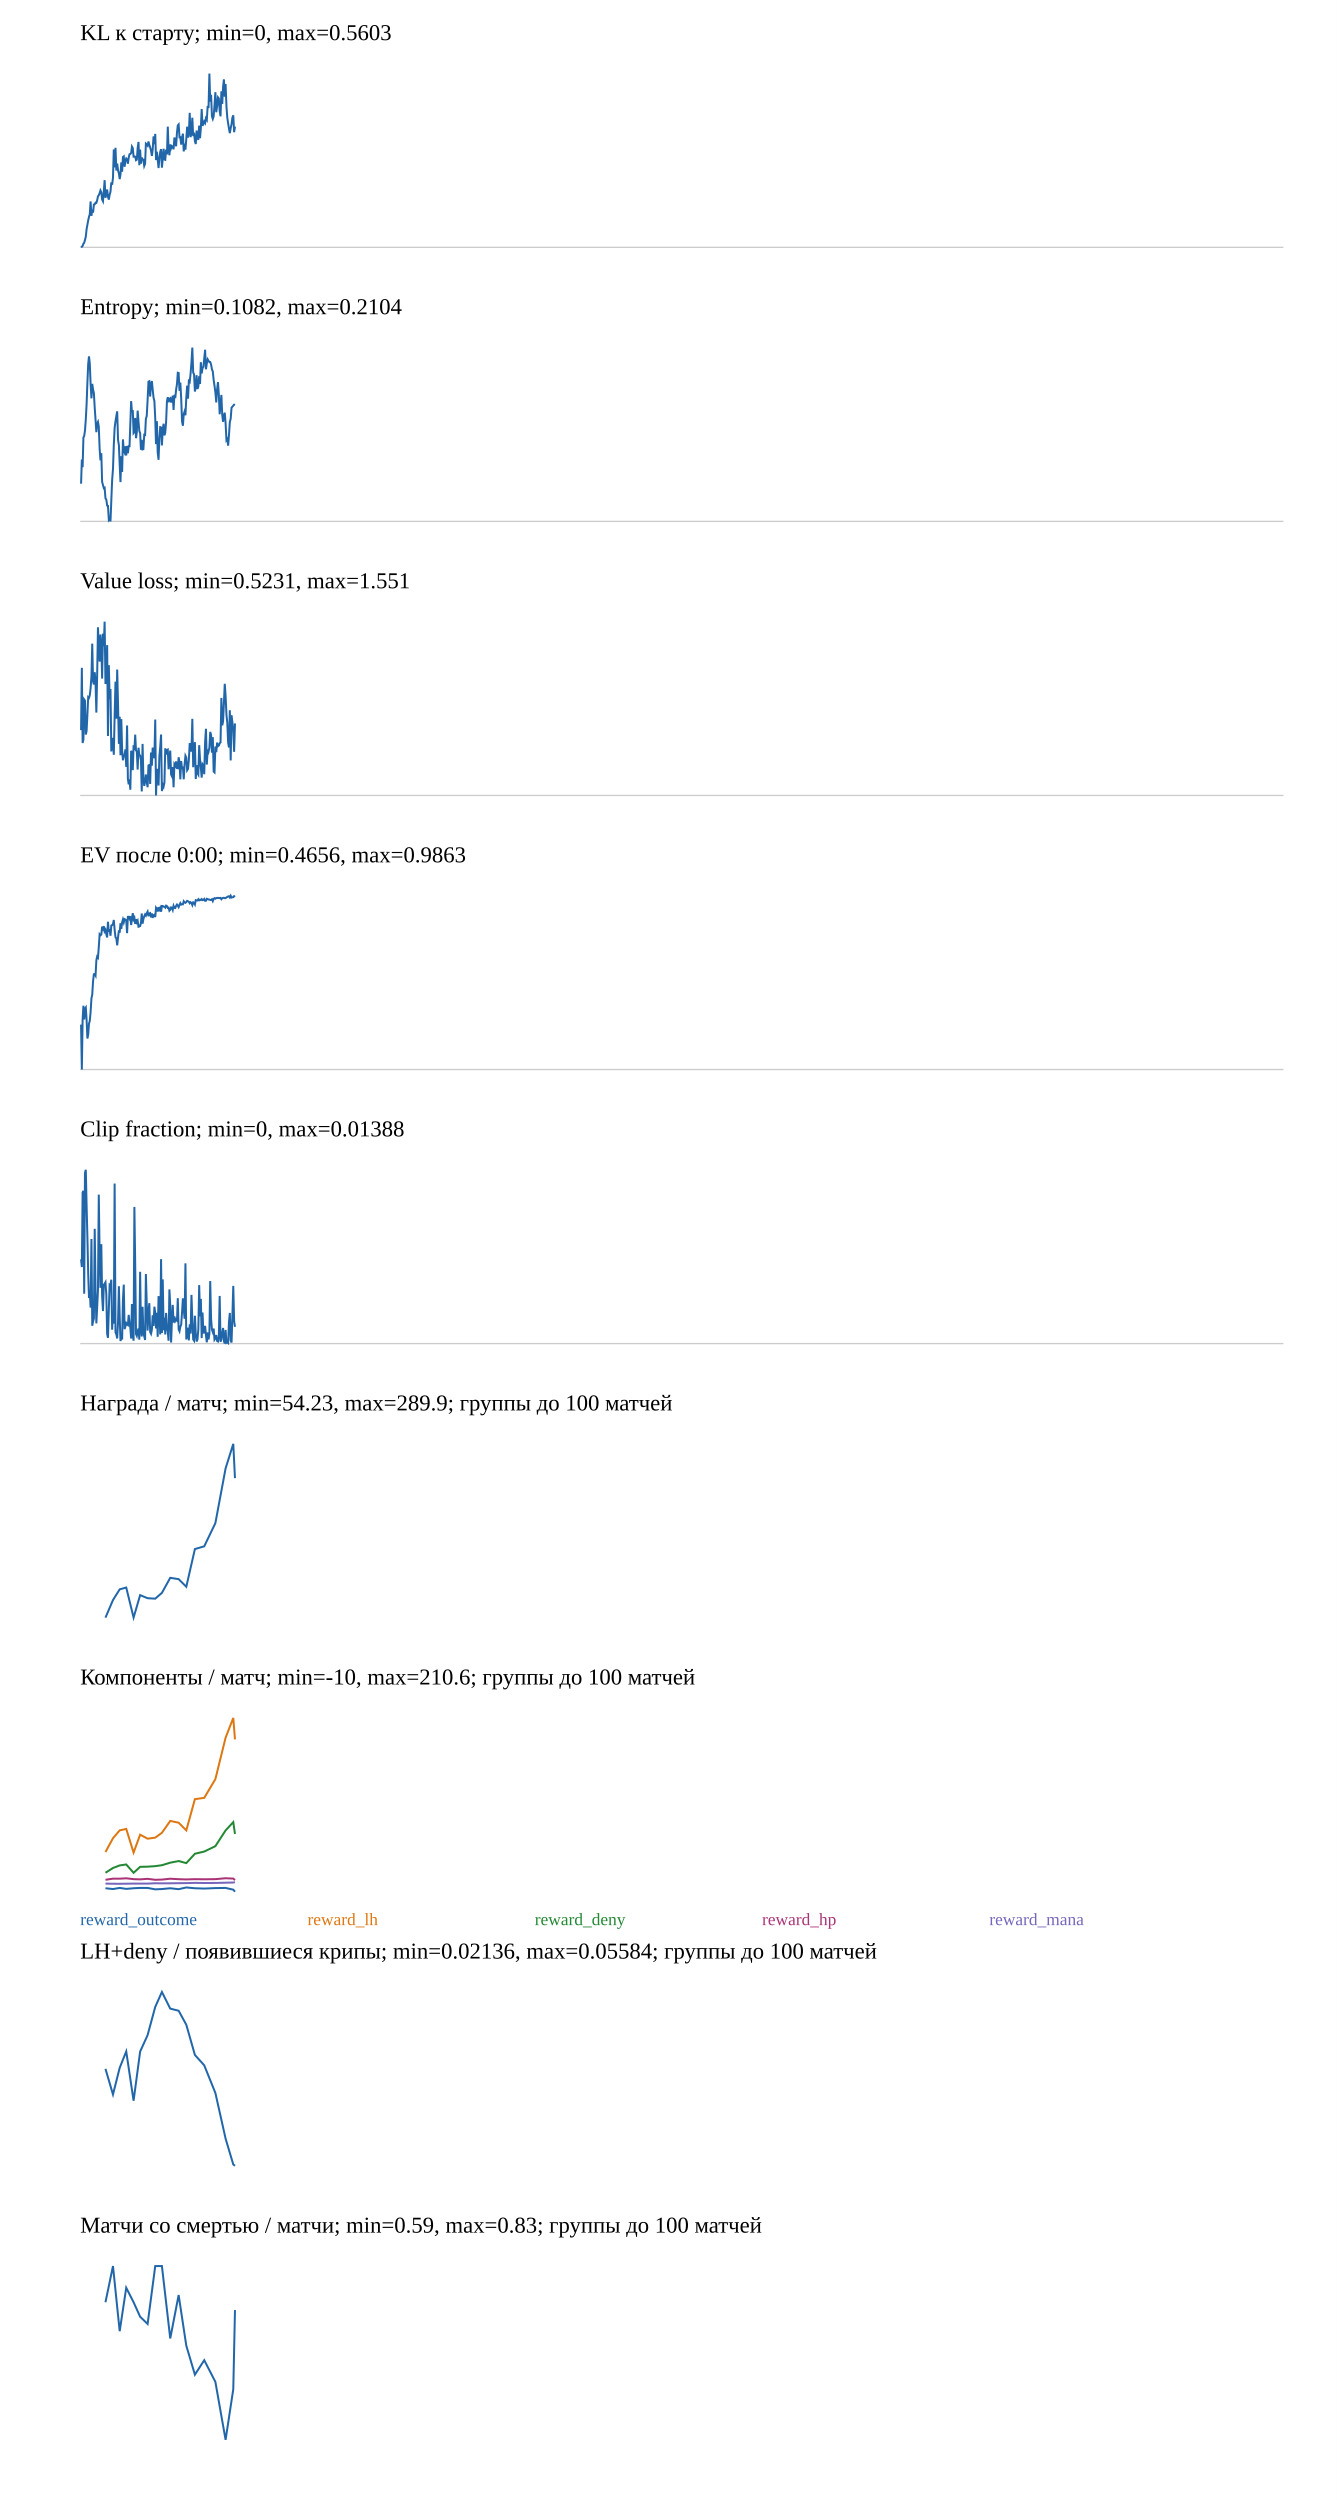
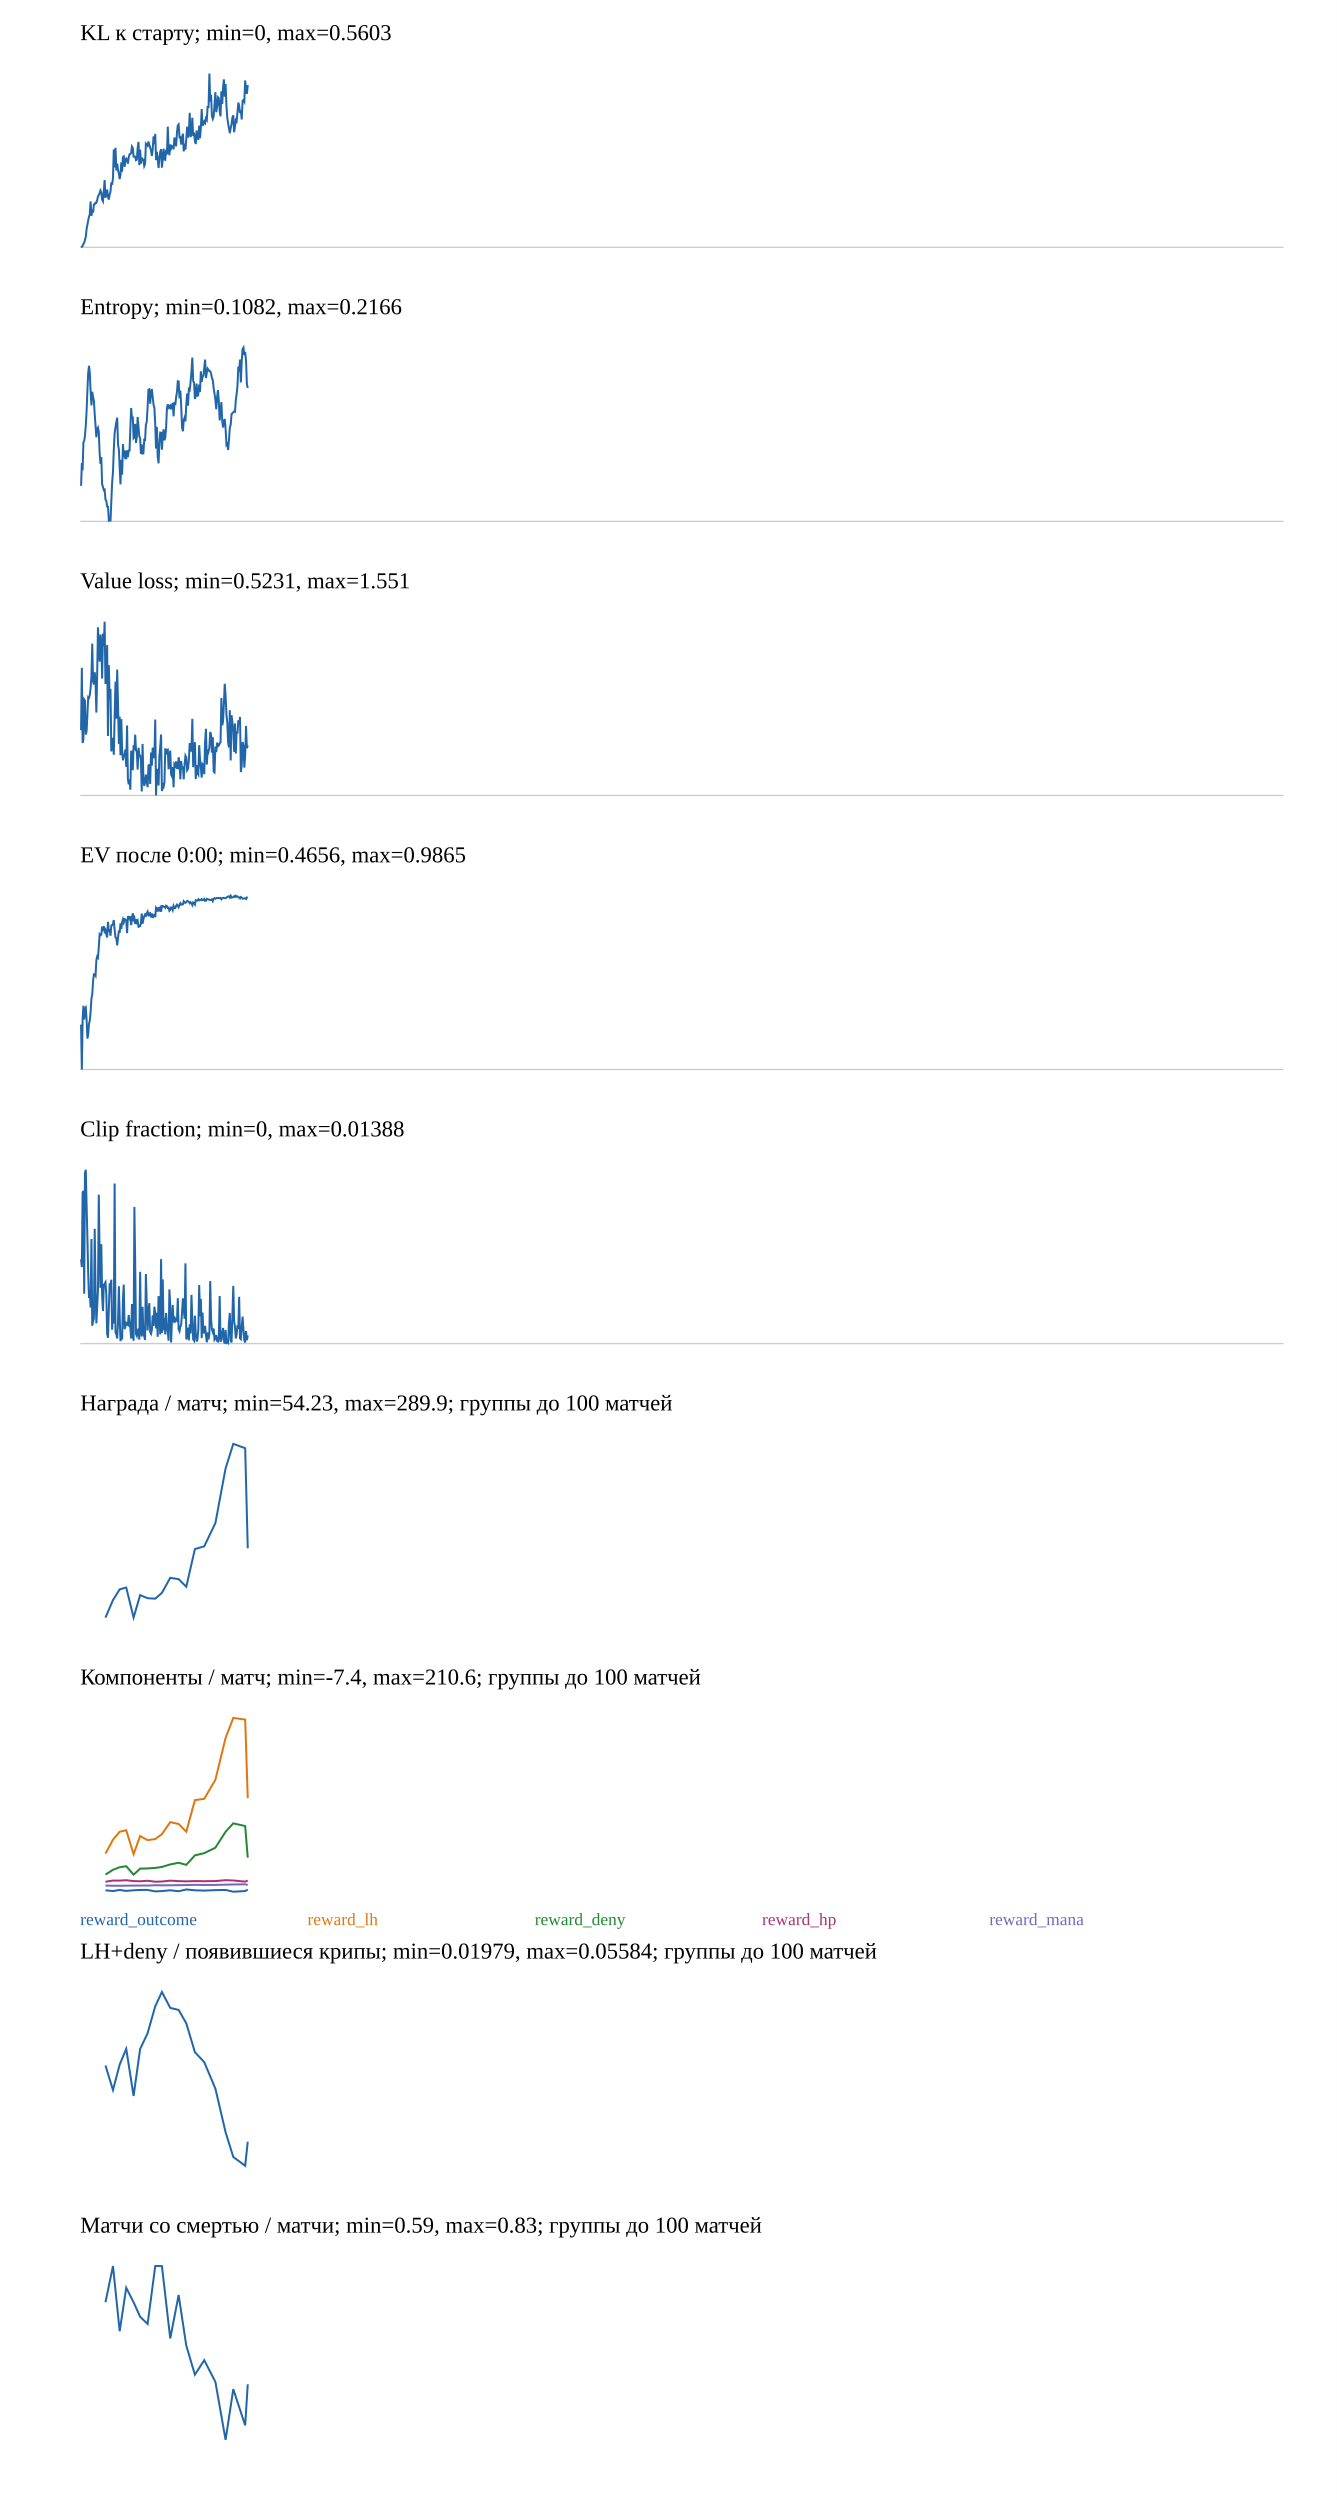
<svg xmlns="http://www.w3.org/2000/svg" width="1000" height="1870">
  <rect width="100%" height="100%" fill="white" />
  <text x="60" y="30" font-size="17">KL к старту; min=0, max=0.5603</text>
  <path d="M60 185 H960" stroke="#ccc" />
-   <polyline points="60.64,185.00 61.22,184.59 61.80,183.92 62.39,182.32 62.97,181.60 63.56,179.54 64.18,176.99 64.78,171.36 65.38,168.11 65.97,164.89 66.57,162.12 67.16,160.30 67.76,150.71 68.40,161.47 69.00,156.76 69.61,159.04 70.22,153.00 70.85,152.83 71.47,151.62 72.07,151.75 72.68,149.76 73.28,146.87 73.89,146.05 74.52,144.51 75.14,142.46 75.78,143.83 76.38,149.22 77.02,150.54 77.66,142.94 78.26,134.75 78.89,147.95 79.53,145.16 80.14,141.75 80.76,147.14 81.40,149.31 82.02,145.66 82.64,143.49 83.26,136.51 83.88,138.19 84.51,132.96 85.12,111.78 85.74,125.21 86.39,110.54 87.04,127.59 87.66,122.35 88.30,127.41 88.93,129.72 89.52,133.97 90.12,130.62 90.73,121.49 91.35,128.47 91.96,117.48 92.57,116.98 93.20,124.72 93.83,120.12 94.42,118.56 95.05,119.35 95.66,122.46 96.26,117.90 96.89,115.37 97.49,115.16 98.10,114.44 98.70,109.66 99.32,110.78 99.92,117.15 100.52,117.00 101.13,117.19 101.73,119.84 102.34,119.44 102.96,110.82 103.60,106.15 104.21,123.60 104.82,111.88 105.42,122.45 106.03,117.81 106.64,119.47 107.26,119.43 107.89,124.16 108.52,122.58 109.12,107.44 109.76,108.06 110.41,108.94 111.05,105.84 111.69,108.34 112.32,110.29 112.97,112.69 113.60,116.64 114.20,111.85 114.85,102.01 115.49,107.83 116.12,100.15 116.71,119.73 117.34,113.47 117.96,119.03 118.60,125.69 119.20,118.74 119.84,113.67 120.48,111.57 121.11,125.40 121.73,118.77 122.38,111.26 123.00,119.31 123.61,119.56 124.24,111.96 124.88,115.51 125.50,94.70 126.10,111.95 126.71,116.13 127.34,108.02 127.98,110.92 128.61,109.33 129.21,109.86 129.82,111.66 130.46,102.85 131.10,106.46 131.73,109.41 132.38,98.99 132.99,93.84 133.62,93.08 134.26,102.68 134.89,102.61 135.53,108.19 136.17,103.22 136.81,99.96 137.43,113.27 138.08,107.47 138.71,111.95 139.35,103.85 139.99,94.75 140.63,102.93 141.26,99.46 141.91,84.42 142.57,102.57 143.21,99.50 143.86,88.06 144.50,101.74 145.15,99.24 145.79,105.53 146.42,107.74 147.06,97.64 147.70,102.91 148.35,104.60 148.99,93.94 149.62,103.38 150.23,95.84 150.86,81.58 151.50,94.16 152.14,92.63 152.77,90.86 153.42,92.01 154.06,88.48 154.70,89.61 155.34,79.28 155.98,80.79 156.62,55.00 157.24,76.11 157.89,70.90 158.52,86.94 159.17,88.96 159.82,87.01 160.45,78.54 161.11,68.96 161.77,83.95 162.41,79.28 163.04,72.80 163.69,73.60 164.32,83.08 164.96,87.02 165.59,68.32 166.23,77.77 166.85,64.99 167.49,59.38 168.11,72.34 168.74,62.85 169.39,79.54 170.01,88.02 170.64,92.24 171.27,96.13 171.91,99.60 172.55,95.84 173.19,92.92 173.83,88.01 174.49,86.25 175.12,98.89 175.76,94.67" fill="none" stroke="#2266aa" stroke-width="1.5" />
-   <text x="60" y="235" font-size="17">Entropy; min=0.1082, max=0.2104</text>
+   <polyline points="60.64,185.00 61.22,184.59 61.80,183.92 62.39,182.32 62.97,181.60 63.56,179.54 64.18,176.99 64.78,171.36 65.38,168.11 65.97,164.89 66.57,162.12 67.16,160.30 67.76,150.71 68.40,161.47 69.00,156.76 69.61,159.04 70.22,153.00 70.85,152.83 71.47,151.62 72.07,151.75 72.68,149.76 73.28,146.87 73.89,146.05 74.52,144.51 75.14,142.46 75.78,143.83 76.38,149.22 77.02,150.54 77.66,142.94 78.26,134.75 78.89,147.95 79.53,145.16 80.14,141.75 80.76,147.14 81.40,149.31 82.02,145.66 82.64,143.49 83.26,136.51 83.88,138.19 84.51,132.96 85.12,111.78 85.74,125.21 86.39,110.54 87.04,127.59 87.66,122.35 88.30,127.41 88.93,129.72 89.52,133.97 90.12,130.62 90.73,121.49 91.35,128.47 91.96,117.48 92.57,116.98 93.20,124.72 93.83,120.12 94.42,118.56 95.05,119.35 95.66,122.46 96.26,117.90 96.89,115.37 97.49,115.16 98.10,114.44 98.70,109.66 99.32,110.78 99.92,117.15 100.52,117.00 101.13,117.19 101.73,119.84 102.34,119.44 102.96,110.82 103.60,106.15 104.21,123.60 104.82,111.88 105.42,122.45 106.03,117.81 106.64,119.47 107.26,119.43 107.89,124.16 108.52,122.58 109.12,107.44 109.76,108.06 110.41,108.94 111.05,105.84 111.69,108.34 112.32,110.29 112.97,112.69 113.60,116.64 114.20,111.85 114.85,102.01 115.49,107.83 116.12,100.15 116.71,119.73 117.34,113.47 117.96,119.03 118.60,125.69 119.20,118.74 119.84,113.67 120.48,111.57 121.11,125.40 121.73,118.77 122.38,111.26 123.00,119.31 123.61,119.56 124.24,111.96 124.88,115.51 125.50,94.70 126.10,111.95 126.71,116.13 127.34,108.02 127.98,110.92 128.61,109.33 129.21,109.86 129.82,111.66 130.46,102.85 131.10,106.46 131.73,109.41 132.38,98.99 132.99,93.84 133.62,93.08 134.26,102.68 134.89,102.61 135.53,108.19 136.17,103.22 136.81,99.96 137.43,113.27 138.08,107.47 138.71,111.95 139.35,103.85 139.99,94.75 140.63,102.93 141.26,99.46 141.91,84.42 142.57,102.57 143.21,99.50 143.86,88.06 144.50,101.74 145.15,99.24 145.79,105.53 146.42,107.74 147.06,97.64 147.70,102.91 148.35,104.60 148.99,93.94 149.62,103.38 150.23,95.84 150.86,81.58 151.50,94.16 152.14,92.63 152.77,90.86 153.42,92.01 154.06,88.48 154.70,89.61 155.34,79.28 155.98,80.79 156.62,55.00 157.24,76.11 157.89,70.90 158.52,86.94 159.17,88.96 159.82,87.01 160.45,78.54 161.11,68.96 161.77,83.95 162.41,79.28 163.04,72.80 163.69,73.60 164.32,83.08 164.96,87.02 165.59,68.32 166.23,77.77 166.85,64.99 167.49,59.38 168.11,72.34 168.74,62.85 169.39,79.54 170.01,88.02 170.64,92.24 171.27,96.13 171.91,99.60 172.55,95.84 173.19,92.92 173.83,88.01 174.49,86.25 175.12,98.89 175.76,94.67 176.38,89.84 177.00,90.72 177.62,84.28 178.26,76.74 178.88,79.08 179.53,84.40 180.16,82.60 180.80,89.38 181.45,75.42 182.11,74.76 182.75,76.03 183.39,60.17 184.03,67.38 184.67,70.18 185.32,63.61" fill="none" stroke="#2266aa" stroke-width="1.5" />
+   <text x="60" y="235" font-size="17">Entropy; min=0.1082, max=0.2166</text>
  <path d="M60 390 H960" stroke="#ccc" />
-   <polyline points="60.64,361.79 61.22,343.77 61.80,349.47 62.39,327.24 62.97,326.14 63.56,322.10 64.18,313.69 64.78,302.17 65.38,286.09 65.97,272.17 66.57,266.55 67.16,271.90 67.76,286.84 68.40,297.94 69.00,287.13 69.61,291.36 70.22,294.11 70.85,305.07 71.47,314.11 72.07,323.28 72.68,316.83 73.28,315.56 73.89,319.15 74.52,335.70 75.14,344.31 75.78,338.99 76.38,360.43 77.02,362.78 77.66,365.18 78.26,364.82 78.89,372.73 79.53,373.72 80.14,378.17 80.76,378.37 81.40,388.84 82.02,387.99 82.64,390.00 83.26,374.37 83.88,359.05 84.51,350.89 85.12,332.94 85.74,320.12 86.39,315.15 87.04,311.10 87.66,307.67 88.30,329.07 88.93,332.97 89.52,347.37 90.12,360.62 90.73,341.23 91.35,353.02 91.96,328.67 92.57,337.03 93.20,338.54 93.83,333.80 94.42,340.65 95.05,333.58 95.66,338.99 96.26,333.76 96.89,333.75 97.49,316.69 98.10,300.03 98.70,308.33 99.32,306.84 99.92,323.86 100.52,323.02 101.13,312.64 101.73,327.76 102.34,323.31 102.96,307.14 103.60,315.35 104.21,322.43 104.82,324.00 105.42,336.47 106.03,328.98 106.64,336.17 107.26,335.95 107.89,325.20 108.52,325.39 109.12,313.26 109.76,311.16 110.41,299.19 111.05,285.49 111.69,285.18 112.32,296.62 112.97,287.41 113.60,285.02 114.20,291.19 114.85,297.44 115.49,300.10 116.12,313.07 116.71,332.18 117.34,315.05 117.96,338.54 118.60,343.92 119.20,327.94 119.84,319.50 120.48,319.72 121.11,333.16 121.73,321.24 122.38,316.95 123.00,325.68 123.61,323.58 124.24,315.64 124.88,300.18 125.50,297.07 126.10,300.91 126.71,298.36 127.34,297.88 127.98,301.04 128.61,298.84 129.21,295.99 129.82,306.62 130.46,295.30 131.10,297.76 131.73,291.48 132.38,287.28 132.99,278.83 133.62,278.98 134.26,292.34 134.89,286.16 135.53,298.03 136.17,315.35 136.81,318.46 137.43,309.81 138.08,307.72 138.71,310.64 139.35,297.39 139.99,288.50 140.63,298.19 141.26,285.03 141.91,285.70 142.57,279.25 143.21,271.11 143.86,260.00 144.50,278.70 145.15,279.95 145.79,292.87 146.42,289.87 147.06,280.67 147.70,290.98 148.35,289.03 148.99,281.41 149.62,287.21 150.23,270.91 150.86,279.34 151.50,275.37 152.14,274.35 152.77,268.28 153.42,261.61 154.06,276.23 154.70,271.79 155.34,268.77 155.98,269.86 156.62,270.79 157.24,270.82 157.89,272.62 158.52,276.25 159.17,277.84 159.82,284.27 160.45,288.52 161.11,293.53 161.77,301.02 162.41,291.14 163.04,285.82 163.69,295.05 164.32,309.86 164.96,302.57 165.59,295.42 166.23,310.41 166.85,315.51 167.49,310.81 168.11,308.71 168.74,316.55 169.39,329.25 170.01,328.42 170.64,333.35 171.27,325.41 171.91,315.61 172.55,313.23 173.19,304.94 173.83,304.21 174.49,303.40 175.12,302.70 175.76,302.98" fill="none" stroke="#2266aa" stroke-width="1.5" />
+   <polyline points="60.64,363.41 61.22,346.42 61.80,351.79 62.39,330.84 62.97,329.80 63.56,325.99 64.18,318.07 64.78,307.20 65.38,292.05 65.97,278.93 66.57,273.62 67.16,278.67 67.76,292.75 68.40,303.22 69.00,293.03 69.61,297.01 70.22,299.61 70.85,309.94 71.47,318.46 72.07,327.10 72.68,321.03 73.28,319.83 73.89,323.21 74.52,338.81 75.14,346.92 75.78,341.91 76.38,362.13 77.02,364.34 77.66,366.60 78.26,366.26 78.89,373.72 79.53,374.65 80.14,378.84 80.76,379.03 81.40,388.90 82.02,388.10 82.64,390.00 83.26,375.27 83.88,360.82 84.51,353.13 85.12,336.21 85.74,324.13 86.39,319.44 87.04,315.62 87.66,312.39 88.30,332.57 88.93,336.24 89.52,349.81 90.12,362.30 90.73,344.02 91.35,355.14 91.96,332.19 92.57,340.06 93.20,341.49 93.83,337.02 94.42,343.48 95.05,336.81 95.66,341.91 96.26,336.99 96.89,336.98 97.49,320.89 98.10,305.19 98.70,313.01 99.32,311.61 99.92,327.65 100.52,326.86 101.13,317.07 101.73,331.33 102.34,327.13 102.96,311.89 103.60,319.63 104.21,326.31 104.82,327.78 105.42,339.54 106.03,332.48 106.64,339.25 107.26,339.05 107.89,328.91 108.52,329.09 109.12,317.66 109.76,315.68 110.41,304.40 111.05,291.48 111.69,291.18 112.32,301.97 112.97,293.29 113.60,291.04 114.20,296.85 114.85,302.75 115.49,305.25 116.12,317.48 116.71,335.49 117.34,319.34 117.96,341.49 118.60,346.56 119.20,331.50 119.84,323.54 120.48,323.75 121.11,336.42 121.73,325.18 122.38,321.14 123.00,329.36 123.61,327.39 124.24,319.90 124.88,305.33 125.50,302.39 126.10,306.01 126.71,303.62 127.34,303.16 127.98,306.14 128.61,304.06 129.21,301.38 129.82,311.40 130.46,300.73 131.10,303.04 131.73,297.12 132.38,293.17 132.99,285.20 133.62,285.34 134.26,297.94 134.89,292.11 135.53,303.30 136.17,319.63 136.81,322.56 137.43,314.41 138.08,312.43 138.71,315.19 139.35,302.70 139.99,294.32 140.63,303.46 141.26,291.04 141.91,291.68 142.57,285.60 143.21,277.92 143.86,267.45 144.50,285.08 145.15,286.26 145.79,298.43 146.42,295.61 147.06,286.93 147.70,296.66 148.35,294.82 148.99,287.64 149.62,293.10 150.23,277.74 150.86,285.68 151.50,281.94 152.14,280.98 152.77,275.25 153.42,268.97 154.06,282.75 154.70,278.56 155.34,275.72 155.98,276.74 156.62,277.63 157.24,277.65 157.89,279.35 158.52,282.77 159.17,284.27 159.82,290.33 160.45,294.34 161.11,299.05 161.77,306.12 162.41,296.81 163.04,291.80 163.69,300.49 164.32,314.46 164.96,307.58 165.59,300.84 166.23,314.97 166.85,319.78 167.49,315.35 168.11,313.37 168.74,320.76 169.39,332.73 170.01,331.95 170.64,336.59 171.27,329.12 171.91,319.88 172.55,317.63 173.19,309.82 173.83,309.13 174.49,308.36 175.12,307.70 175.76,307.97 176.38,299.47 177.00,294.61 177.62,288.68 178.26,274.22 178.88,277.90 179.53,268.92 180.16,286.06 180.80,270.24 181.45,261.06 182.11,260.00 182.75,265.69 183.39,263.24 184.03,269.88 184.67,287.33 185.32,290.19" fill="none" stroke="#2266aa" stroke-width="1.5" />
  <text x="60" y="440" font-size="17">Value loss; min=0.5231, max=1.551</text>
  <path d="M60 595 H960" stroke="#ccc" />
-   <polyline points="60.64,546.16 61.22,499.53 61.80,555.78 62.39,553.09 62.97,523.22 63.56,524.10 64.18,549.46 64.78,546.64 65.38,534.51 65.97,521.44 66.57,521.99 67.16,520.01 67.76,514.89 68.40,506.01 69.00,481.42 69.61,509.59 70.22,512.01 70.85,502.80 71.47,510.74 72.07,533.03 72.68,504.52 73.28,469.23 73.89,484.37 74.52,494.90 75.14,474.61 75.78,482.20 76.38,507.57 77.02,473.98 77.66,483.34 78.26,465.00 78.89,511.60 79.53,505.32 80.14,482.53 80.76,550.50 81.40,497.51 82.02,522.89 82.64,515.39 83.26,562.05 83.88,556.97 84.51,551.88 85.12,564.57 85.74,535.73 86.39,509.84 87.04,537.61 87.66,500.83 88.30,527.54 88.93,556.45 89.52,536.07 90.12,564.94 90.73,537.87 91.35,561.03 91.96,568.68 92.57,565.68 93.20,564.54 93.83,560.51 94.42,573.64 95.05,542.68 95.66,582.57 96.26,586.72 96.89,583.02 97.49,590.71 98.10,561.63 98.70,562.79 99.32,576.09 99.92,557.46 100.52,561.08 101.13,549.52 101.73,561.30 102.34,562.15 102.96,575.64 103.60,559.32 104.21,564.72 104.82,565.11 105.42,568.54 106.03,592.01 106.64,556.45 107.26,581.86 107.89,587.87 108.52,584.55 109.12,579.31 109.76,585.04 110.41,588.83 111.05,572.55 111.69,572.28 112.32,586.40 112.97,562.86 113.60,572.71 114.20,559.22 114.85,566.41 115.49,566.52 116.12,538.23 116.71,595.00 117.34,575.05 117.96,579.41 118.60,587.56 119.20,565.84 119.84,558.84 120.48,549.42 121.11,591.75 121.73,586.78 122.38,588.35 123.00,585.31 123.61,559.74 124.24,564.42 124.88,561.03 125.50,560.67 126.10,575.44 126.71,567.06 127.34,561.44 127.98,579.31 128.61,580.66 129.21,573.79 129.82,588.91 130.46,571.63 131.10,572.77 131.73,569.54 132.38,574.54 132.99,574.66 133.62,566.46 134.26,569.86 134.89,582.94 135.53,569.28 136.17,575.30 136.81,573.38 137.43,582.92 138.08,571.74 138.71,565.29 139.35,566.69 139.99,576.14 140.63,575.10 141.26,568.31 141.91,555.86 142.57,558.70 143.21,562.25 143.86,537.70 144.50,573.90 145.15,562.83 145.79,555.13 146.42,582.71 147.06,572.35 147.70,578.33 148.35,579.46 148.99,557.40 149.62,568.14 150.23,574.33 150.86,581.66 151.50,571.59 152.14,572.54 152.77,579.13 153.42,555.01 154.06,545.13 154.70,571.89 155.34,560.65 155.98,562.23 156.62,559.18 157.24,547.46 157.89,549.72 158.52,563.02 159.17,551.38 159.82,577.13 160.45,577.74 161.11,558.40 161.77,562.58 162.41,555.47 163.04,558.16 163.69,557.63 164.32,555.98 164.96,555.36 165.59,522.05 166.23,542.60 166.85,539.56 167.49,525.76 168.11,511.48 168.74,520.40 169.39,534.61 170.01,540.58 170.64,555.52 171.27,559.13 171.91,531.27 172.55,568.82 173.19,534.99 173.83,540.27 174.49,546.37 175.12,562.36 175.76,541.12" fill="none" stroke="#2266aa" stroke-width="1.5" />
-   <text x="60" y="645" font-size="17">EV после 0:00; min=0.4656, max=0.9863</text>
+   <polyline points="60.64,546.16 61.22,499.53 61.80,555.78 62.39,553.09 62.97,523.22 63.56,524.10 64.18,549.46 64.78,546.64 65.38,534.51 65.97,521.44 66.57,521.99 67.16,520.01 67.76,514.89 68.40,506.01 69.00,481.42 69.61,509.59 70.22,512.01 70.85,502.80 71.47,510.74 72.07,533.03 72.68,504.52 73.28,469.23 73.89,484.37 74.52,494.90 75.14,474.61 75.78,482.20 76.38,507.57 77.02,473.98 77.66,483.34 78.26,465.00 78.89,511.60 79.53,505.32 80.14,482.53 80.76,550.50 81.40,497.51 82.02,522.89 82.64,515.39 83.26,562.05 83.88,556.97 84.51,551.88 85.12,564.57 85.74,535.73 86.39,509.84 87.04,537.61 87.66,500.83 88.30,527.54 88.93,556.45 89.52,536.07 90.12,564.94 90.73,537.87 91.35,561.03 91.96,568.68 92.57,565.68 93.20,564.54 93.83,560.51 94.42,573.64 95.05,542.68 95.66,582.57 96.26,586.72 96.89,583.02 97.49,590.71 98.10,561.63 98.70,562.79 99.32,576.09 99.92,557.46 100.52,561.08 101.13,549.52 101.73,561.30 102.34,562.15 102.96,575.64 103.60,559.32 104.21,564.72 104.82,565.11 105.42,568.54 106.03,592.01 106.64,556.45 107.26,581.86 107.89,587.87 108.52,584.55 109.12,579.31 109.76,585.04 110.41,588.83 111.05,572.55 111.69,572.28 112.32,586.40 112.97,562.86 113.60,572.71 114.20,559.22 114.85,566.41 115.49,566.52 116.12,538.23 116.71,595.00 117.34,575.05 117.96,579.41 118.60,587.56 119.20,565.84 119.84,558.84 120.48,549.42 121.11,591.75 121.73,586.78 122.38,588.35 123.00,585.31 123.61,559.74 124.24,564.42 124.88,561.03 125.50,560.67 126.10,575.44 126.71,567.06 127.34,561.44 127.98,579.31 128.61,580.66 129.21,573.79 129.82,588.91 130.46,571.63 131.10,572.77 131.73,569.54 132.38,574.54 132.99,574.66 133.62,566.46 134.26,569.86 134.89,582.94 135.53,569.28 136.17,575.30 136.81,573.38 137.43,582.92 138.08,571.74 138.71,565.29 139.35,566.69 139.99,576.14 140.63,575.10 141.26,568.31 141.91,555.86 142.57,558.70 143.21,562.25 143.86,537.70 144.50,573.90 145.15,562.83 145.79,555.13 146.42,582.71 147.06,572.35 147.70,578.33 148.35,579.46 148.99,557.40 149.62,568.14 150.23,574.33 150.86,581.66 151.50,571.59 152.14,572.54 152.77,579.13 153.42,555.01 154.06,545.13 154.70,571.89 155.34,560.65 155.98,562.23 156.62,559.18 157.24,547.46 157.89,549.72 158.52,563.02 159.17,551.38 159.82,577.13 160.45,577.74 161.11,558.40 161.77,562.58 162.41,555.47 163.04,558.16 163.69,557.63 164.32,555.98 164.96,555.36 165.59,522.05 166.23,542.60 166.85,539.56 167.49,525.76 168.11,511.48 168.74,520.40 169.39,534.61 170.01,540.58 170.64,555.52 171.27,559.13 171.91,531.27 172.55,568.82 173.19,534.99 173.83,540.27 174.49,546.37 175.12,562.36 175.76,541.12 176.38,563.61 177.00,547.15 177.62,548.67 178.26,538.73 178.88,542.40 179.53,536.28 180.16,577.52 180.80,572.35 181.45,554.97 182.11,557.99 182.75,574.21 183.39,564.88 184.03,543.09 184.67,559.69 185.32,557.51" fill="none" stroke="#2266aa" stroke-width="1.5" />
+   <text x="60" y="645" font-size="17">EV после 0:00; min=0.4656, max=0.9865</text>
  <path d="M60 800 H960" stroke="#ccc" />
-   <polyline points="60.64,766.39 61.22,800.00 61.80,762.57 62.39,752.28 62.97,762.61 63.56,754.54 64.18,753.60 64.78,762.90 65.38,776.82 65.97,773.85 66.57,765.70 67.16,763.56 67.76,757.04 68.40,746.82 69.00,743.90 69.61,733.93 70.22,728.72 70.85,728.53 71.47,729.71 72.07,718.28 72.68,715.51 73.28,716.32 73.89,708.45 74.52,698.88 75.14,699.65 75.78,699.05 76.38,693.14 77.02,694.72 77.66,692.80 78.26,696.62 78.89,695.51 79.53,698.88 80.14,701.21 80.76,689.45 81.40,697.05 82.02,695.03 82.64,699.94 83.26,692.30 83.88,692.02 84.51,691.10 85.12,688.14 85.74,695.43 86.39,701.09 87.04,701.98 87.66,707.13 88.30,701.15 88.93,695.96 89.52,697.64 90.12,690.63 90.73,694.83 91.35,689.89 91.96,687.72 92.57,689.94 93.20,687.51 93.83,687.86 94.42,688.38 95.05,697.98 95.66,685.80 96.26,685.72 96.89,687.12 97.49,685.36 98.10,691.94 98.70,686.89 99.32,683.09 99.92,687.65 100.52,686.54 101.13,691.08 101.73,687.59 102.34,689.90 102.96,688.73 103.60,693.20 104.21,692.98 104.82,692.68 105.42,690.35 106.03,683.29 106.64,690.93 107.26,687.48 107.89,685.37 108.52,684.01 109.12,684.89 109.76,683.10 110.41,681.87 111.05,685.32 111.69,683.24 112.32,682.98 112.97,686.15 113.60,683.24 114.20,686.58 114.85,684.58 115.49,684.21 116.12,686.00 116.71,678.93 117.34,679.80 117.96,681.80 118.60,678.52 119.20,681.68 119.84,679.44 120.48,681.94 121.11,677.65 121.73,677.65 122.38,678.19 123.00,678.23 123.61,678.91 124.24,677.41 124.88,677.78 125.50,679.10 126.10,678.91 126.71,681.21 127.34,680.48 127.98,678.73 128.61,678.95 129.21,680.60 129.82,677.55 130.46,679.11 131.10,679.22 131.73,677.57 132.38,676.59 132.99,677.38 133.62,678.52 134.26,676.86 134.89,675.54 135.53,676.66 136.17,676.37 136.81,676.43 137.43,674.14 138.08,675.03 138.71,675.32 139.35,674.68 139.99,673.84 140.63,674.14 141.26,674.51 141.91,675.64 142.57,674.88 143.21,675.48 143.86,677.02 144.50,674.93 145.15,675.30 145.79,676.52 146.42,673.32 147.06,673.51 147.70,673.58 148.35,672.63 148.99,673.45 149.62,672.98 150.23,673.26 150.86,672.52 151.50,673.29 152.14,673.14 152.77,672.43 153.42,673.81 154.06,673.73 154.70,672.30 155.34,672.56 155.98,672.86 156.62,672.85 157.24,673.16 157.89,673.17 158.52,672.65 159.17,674.03 159.82,672.34 160.45,671.84 161.11,672.22 161.77,671.75 162.41,671.73 163.04,671.61 163.69,671.69 164.32,671.79 164.96,671.63 165.59,672.64 166.23,671.93 166.85,671.62 167.49,671.56 168.11,671.83 168.74,671.78 169.39,671.29 170.01,670.93 170.64,670.53 171.27,670.42 171.91,671.32 172.55,670.00 173.19,671.37 173.83,671.18 174.49,671.05 175.12,670.33 175.76,670.87" fill="none" stroke="#2266aa" stroke-width="1.5" />
+   <polyline points="60.64,766.40 61.22,800.00 61.80,762.58 62.39,752.29 62.97,762.62 63.56,754.55 64.18,753.62 64.78,762.91 65.38,776.83 65.97,773.86 66.57,765.71 67.16,763.57 67.76,757.05 68.40,746.83 69.00,743.91 69.61,733.94 70.22,728.74 70.85,728.55 71.47,729.73 72.07,718.30 72.68,715.53 73.28,716.34 73.89,708.47 74.52,698.91 75.14,699.68 75.78,699.08 76.38,693.17 77.02,694.75 77.66,692.83 78.26,696.65 78.89,695.54 79.53,698.91 80.14,701.23 80.76,689.48 81.40,697.07 82.02,695.05 82.64,699.96 83.26,692.33 83.88,692.05 84.51,691.12 85.12,688.17 85.74,695.46 86.39,701.11 87.04,702.00 87.66,707.16 88.30,701.18 88.93,695.98 89.52,697.66 90.12,690.66 90.73,694.85 91.35,689.92 91.96,687.75 92.57,689.96 93.20,687.54 93.83,687.89 94.42,688.41 95.05,698.00 95.66,685.83 96.26,685.75 96.89,687.15 97.49,685.38 98.10,691.96 98.70,686.92 99.32,683.12 99.92,687.68 100.52,686.57 101.13,691.11 101.73,687.62 102.34,689.93 102.96,688.76 103.60,693.23 104.21,693.01 104.82,692.70 105.42,690.38 106.03,683.32 106.64,690.96 107.26,687.50 107.89,685.39 108.52,684.04 109.12,684.92 109.76,683.13 110.41,681.90 111.05,685.35 111.69,683.27 112.32,683.01 112.97,686.18 113.60,683.27 114.20,686.61 114.85,684.61 115.49,684.24 116.12,686.03 116.71,678.96 117.34,679.83 117.96,681.83 118.60,678.55 119.20,681.71 119.84,679.47 120.48,681.97 121.11,677.68 121.73,677.69 122.38,678.22 123.00,678.26 123.61,678.94 124.24,677.44 124.88,677.81 125.50,679.13 126.10,678.94 126.71,681.24 127.34,680.51 127.98,678.76 128.61,678.98 129.21,680.63 129.82,677.58 130.46,679.14 131.10,679.25 131.73,677.60 132.38,676.63 132.99,677.42 133.62,678.55 134.26,676.89 134.89,675.57 135.53,676.69 136.17,676.40 136.81,676.47 137.43,674.17 138.08,675.07 138.71,675.35 139.35,674.71 139.99,673.87 140.63,674.17 141.26,674.54 141.91,675.67 142.57,674.92 143.21,675.51 143.86,677.05 144.50,674.96 145.15,675.33 145.79,676.55 146.42,673.36 147.06,673.54 147.70,673.61 148.35,672.66 148.99,673.48 149.62,673.01 150.23,673.29 150.86,672.55 151.50,673.32 152.14,673.17 152.77,672.46 153.42,673.84 154.06,673.77 154.70,672.34 155.34,672.60 155.98,672.89 156.62,672.88 157.24,673.19 157.89,673.20 158.52,672.68 159.17,674.06 159.82,672.37 160.45,671.87 161.11,672.25 161.77,671.78 162.41,671.76 163.04,671.64 163.69,671.72 164.32,671.82 164.96,671.66 165.59,672.67 166.23,671.96 166.85,671.65 167.49,671.59 168.11,671.87 168.74,671.81 169.39,671.33 170.01,670.97 170.64,670.57 171.27,670.45 171.91,671.36 172.55,670.03 173.19,671.40 173.83,671.21 174.49,671.08 175.12,670.36 175.76,670.91 176.38,670.00 177.00,670.74 177.62,670.51 178.26,671.21 178.88,671.20 179.53,672.02 180.16,670.97 180.80,671.37 181.45,672.17 182.11,672.07 182.75,672.05 183.39,671.84 184.03,672.44 184.67,671.31 185.32,671.07" fill="none" stroke="#2266aa" stroke-width="1.5" />
  <text x="60" y="850" font-size="17">Clip fraction; min=0, max=0.01388</text>
  <path d="M60 1005 H960" stroke="#ccc" />
-   <polyline points="60.64,942.00 61.22,947.77 61.80,891.92 62.39,890.76 62.97,967.70 63.56,877.27 64.18,875.00 64.78,902.04 65.38,925.67 65.97,952.66 66.57,970.93 67.16,965.39 67.76,978.11 68.40,926.79 69.00,991.66 69.61,988.39 70.22,986.30 70.85,919.14 71.47,964.98 72.07,989.90 72.68,977.88 73.28,965.05 73.89,893.58 74.52,938.66 75.14,963.32 75.78,930.64 76.38,969.13 77.02,980.64 77.66,960.87 78.26,960.25 78.89,959.13 79.53,968.27 80.14,997.64 80.76,1000.69 81.40,979.54 82.02,960.90 82.64,961.27 83.26,957.22 83.88,994.63 84.51,981.30 85.12,990.08 85.74,885.31 86.39,996.51 87.04,998.11 87.66,1001.17 88.30,988.55 88.93,962.09 89.52,984.80 90.12,1003.08 90.73,1000.68 91.35,1001.86 91.96,972.25 92.57,960.90 93.20,994.22 93.83,992.13 94.42,989.71 95.05,990.69 95.66,991.19 96.26,983.53 96.89,989.51 97.49,993.22 98.10,1001.22 98.70,975.41 99.32,998.42 99.92,1002.84 100.52,902.79 101.13,945.38 101.73,997.84 102.34,999.25 102.96,995.83 103.60,993.71 104.21,1002.06 104.82,951.32 105.42,994.03 106.03,999.70 106.64,977.46 107.26,996.77 107.89,999.59 108.52,1002.27 109.12,952.98 109.76,975.30 110.41,995.26 111.05,980.87 111.69,974.76 112.32,996.36 112.97,997.67 113.60,994.65 114.20,983.80 114.85,991.87 115.49,977.41 116.12,982.04 116.71,993.64 117.34,981.97 117.96,999.93 118.60,969.50 119.20,978.00 119.84,998.16 120.48,941.86 121.11,997.06 121.73,957.02 122.38,995.05 123.00,985.59 123.61,998.20 124.24,982.06 124.88,992.80 125.50,996.11 126.10,1002.84 126.71,964.48 127.34,976.37 127.98,1004.20 128.61,987.49 129.21,976.06 129.82,989.31 130.46,984.70 131.10,988.16 131.73,987.07 132.38,987.82 132.99,971.05 133.62,994.31 134.26,995.77 134.89,992.45 135.53,990.82 136.17,981.52 136.81,971.15 137.43,979.06 138.08,986.44 138.71,944.98 139.35,1001.88 139.99,998.96 140.63,993.12 141.26,1002.62 141.91,990.59 142.57,997.50 143.21,968.58 143.86,987.26 144.50,1001.85 145.15,1002.80 145.79,984.13 146.42,997.24 147.06,1003.47 147.70,1001.88 148.35,994.48 148.99,961.24 149.62,984.66 150.23,971.57 150.86,1000.90 151.50,981.75 152.14,996.82 152.77,996.76 153.42,991.75 154.06,998.91 154.70,1004.04 155.34,996.66 155.98,1001.91 156.62,997.70 157.24,958.23 157.89,986.55 158.52,994.55 159.17,996.41 159.82,993.78 160.45,1002.11 161.11,1001.12 161.77,998.62 162.41,1003.06 163.04,1003.43 163.69,999.73 164.32,969.38 164.96,1003.66 165.59,1001.88 166.23,996.99 166.85,993.31 167.49,1003.05 168.11,1005.00 168.74,994.81 169.39,1004.42 170.01,1004.03 170.64,1004.60 171.27,988.97 171.91,982.09 172.55,1002.69 173.19,1004.20 173.83,984.16 174.49,961.84 175.12,988.12 175.76,992.46" fill="none" stroke="#2266aa" stroke-width="1.5" />
+   <polyline points="60.64,942.00 61.22,947.77 61.80,891.92 62.39,890.76 62.97,967.70 63.56,877.27 64.18,875.00 64.78,902.04 65.38,925.67 65.97,952.66 66.57,970.93 67.16,965.39 67.76,978.11 68.40,926.79 69.00,991.66 69.61,988.39 70.22,986.30 70.85,919.14 71.47,964.98 72.07,989.90 72.68,977.88 73.28,965.05 73.89,893.58 74.52,938.66 75.14,963.32 75.78,930.64 76.38,969.13 77.02,980.64 77.66,960.87 78.26,960.25 78.89,959.13 79.53,968.27 80.14,997.64 80.76,1000.69 81.40,979.54 82.02,960.90 82.64,961.27 83.26,957.22 83.88,994.63 84.51,981.30 85.12,990.08 85.74,885.31 86.39,996.51 87.04,998.11 87.66,1001.17 88.30,988.55 88.93,962.09 89.52,984.80 90.12,1003.08 90.73,1000.68 91.35,1001.86 91.96,972.25 92.57,960.90 93.20,994.22 93.83,992.13 94.42,989.71 95.05,990.69 95.66,991.19 96.26,983.53 96.89,989.51 97.49,993.22 98.10,1001.22 98.70,975.41 99.32,998.42 99.92,1002.84 100.52,902.79 101.13,945.38 101.73,997.84 102.34,999.25 102.96,995.83 103.60,993.71 104.21,1002.06 104.82,951.32 105.42,994.03 106.03,999.70 106.64,977.46 107.26,996.77 107.89,999.59 108.52,1002.27 109.12,952.98 109.76,975.30 110.41,995.26 111.05,980.87 111.69,974.76 112.32,996.36 112.97,997.67 113.60,994.65 114.20,983.80 114.85,991.87 115.49,977.41 116.12,982.04 116.71,993.64 117.34,981.97 117.96,999.93 118.60,969.50 119.20,978.00 119.84,998.16 120.48,941.86 121.11,997.06 121.73,957.02 122.38,995.05 123.00,985.59 123.61,998.20 124.24,982.06 124.88,992.80 125.50,996.11 126.10,1002.84 126.71,964.48 127.34,976.37 127.98,1004.20 128.61,987.49 129.21,976.06 129.82,989.31 130.46,984.70 131.10,988.16 131.73,987.07 132.38,987.82 132.99,971.05 133.62,994.31 134.26,995.77 134.89,992.45 135.53,990.82 136.17,981.52 136.81,971.15 137.43,979.06 138.08,986.44 138.71,944.98 139.35,1001.88 139.99,998.96 140.63,993.12 141.26,1002.62 141.91,990.59 142.57,997.50 143.21,968.58 143.86,987.26 144.50,1001.85 145.15,1002.80 145.79,984.13 146.42,997.24 147.06,1003.47 147.70,1001.88 148.35,994.48 148.99,961.24 149.62,984.66 150.23,971.57 150.86,1000.90 151.50,981.75 152.14,996.82 152.77,996.76 153.42,991.75 154.06,998.91 154.70,1004.04 155.34,996.66 155.98,1001.91 156.62,997.70 157.24,958.23 157.89,986.55 158.52,994.55 159.17,996.41 159.82,993.78 160.45,1002.11 161.11,1001.12 161.77,998.62 162.41,1003.06 163.04,1003.43 163.69,999.73 164.32,969.38 164.96,1003.66 165.59,1001.88 166.23,996.99 166.85,993.31 167.49,1003.05 168.11,1005.00 168.74,994.81 169.39,1004.42 170.01,1004.03 170.64,1004.60 171.27,988.97 171.91,982.09 172.55,1002.69 173.19,1004.20 173.83,984.16 174.49,961.84 175.12,988.12 175.76,992.46 176.38,1001.13 177.00,998.23 177.62,991.26 178.26,994.13 178.88,970.02 179.53,1001.08 180.16,1001.71 180.80,992.53 181.45,984.84 182.11,994.74 182.75,1002.49 183.39,1004.22 184.03,995.64 184.67,1002.47 185.32,998.88" fill="none" stroke="#2266aa" stroke-width="1.5" />
  <text x="60" y="1055" font-size="17">Награда / матч; min=54.23, max=289.9; группы до 100 матчей</text>
-   <polyline points="78.89,1210.00 84.51,1196.84 89.52,1188.83 94.42,1187.47 99.92,1209.95 104.82,1193.16 110.41,1195.46 116.12,1195.80 121.11,1191.45 127.34,1180.20 133.62,1181.20 139.35,1186.90 145.79,1158.69 152.77,1156.64 161.11,1139.26 168.74,1098.36 174.49,1080.00 175.76,1105.67" fill="none" stroke="#2266aa" stroke-width="1.5" />
-   <text x="60" y="1260" font-size="17">Компоненты / матч; min=-10, max=210.6; группы до 100 матчей</text>
-   <polyline points="78.89,1412.41 84.51,1413.00 89.52,1412.17 94.42,1412.88 99.92,1412.41 104.82,1412.17 110.41,1412.17 116.12,1413.23 121.11,1413.00 127.34,1412.41 133.62,1413.11 139.35,1411.82 145.79,1412.41 152.77,1412.64 161.11,1412.29 168.74,1412.17 174.49,1413.47 175.76,1415.00" fill="none" stroke="#2266aa" stroke-width="1.5" />
-   <polyline points="78.89,1385.32 84.51,1374.99 89.52,1369.13 94.42,1368.04 99.92,1385.74 104.82,1372.34 110.41,1375.33 116.12,1374.55 121.11,1370.93 127.34,1362.05 133.62,1363.39 139.35,1369.12 145.79,1345.77 152.77,1344.79 161.11,1330.76 168.74,1299.81 174.49,1285.00 175.76,1301.07" fill="none" stroke="#dd7711" stroke-width="1.5" />
-   <polyline points="78.89,1400.83 84.51,1397.26 89.52,1395.34 94.42,1394.62 99.92,1400.86 104.82,1396.40 110.41,1396.26 116.12,1395.88 121.11,1395.18 127.34,1393.29 133.62,1392.06 139.35,1393.60 145.79,1386.60 152.77,1384.96 161.11,1380.91 168.74,1369.15 174.49,1362.94 175.76,1371.84" fill="none" stroke="#228833" stroke-width="1.5" />
-   <polyline points="78.89,1406.09 84.51,1405.23 89.52,1405.26 94.42,1404.97 99.92,1405.60 104.82,1405.76 110.41,1405.37 116.12,1406.08 121.11,1405.92 127.34,1405.30 133.62,1405.63 139.35,1405.81 145.79,1405.61 152.77,1405.70 161.11,1405.60 168.74,1404.93 174.49,1405.18 175.76,1406.34" fill="none" stroke="#aa3377" stroke-width="1.5" />
-   <polyline points="78.89,1408.94 84.51,1409.05 89.52,1409.07 94.42,1409.01 99.92,1408.93 104.82,1408.92 110.41,1408.93 116.12,1408.67 121.11,1408.75 127.34,1408.71 133.62,1408.62 139.35,1408.56 145.79,1408.39 152.77,1408.49 161.11,1408.45 168.74,1408.26 174.49,1408.12 175.76,1407.88" fill="none" stroke="#7766bb" stroke-width="1.5" />
+   <polyline points="78.89,1210.00 84.51,1196.84 89.52,1188.83 94.42,1187.47 99.92,1209.95 104.82,1193.16 110.41,1195.46 116.12,1195.80 121.11,1191.45 127.34,1180.20 133.62,1181.20 139.35,1186.90 145.79,1158.69 152.77,1156.64 161.11,1139.26 168.74,1098.36 174.49,1080.00 183.39,1083.25 185.32,1158.12" fill="none" stroke="#2266aa" stroke-width="1.5" />
+   <text x="60" y="1260" font-size="17">Компоненты / матч; min=-7.4, max=210.6; группы до 100 матчей</text>
+   <polyline points="78.89,1413.93 84.51,1414.52 89.52,1413.69 94.42,1414.40 99.92,1413.93 104.82,1413.69 110.41,1413.69 116.12,1414.76 121.11,1414.52 127.34,1413.93 133.62,1414.64 139.35,1413.33 145.79,1413.93 152.77,1414.17 161.11,1413.81 168.74,1413.69 174.49,1415.00 183.39,1414.52 185.32,1413.37" fill="none" stroke="#2266aa" stroke-width="1.5" />
+   <polyline points="78.89,1386.52 84.51,1376.07 89.52,1370.13 94.42,1369.03 99.92,1386.94 104.82,1373.38 110.41,1376.40 116.12,1375.62 121.11,1371.95 127.34,1362.97 133.62,1364.33 139.35,1370.12 145.79,1346.49 152.77,1345.50 161.11,1331.30 168.74,1299.99 174.49,1285.00 183.39,1286.24 185.32,1345.08" fill="none" stroke="#dd7711" stroke-width="1.5" />
+   <polyline points="78.89,1402.21 84.51,1398.60 89.52,1396.66 94.42,1395.93 99.92,1402.24 104.82,1397.73 110.41,1397.59 116.12,1397.20 121.11,1396.49 127.34,1394.58 133.62,1393.34 139.35,1394.89 145.79,1387.81 152.77,1386.15 161.11,1382.06 168.74,1370.15 174.49,1363.87 183.39,1365.89 185.32,1389.51" fill="none" stroke="#228833" stroke-width="1.5" />
+   <polyline points="78.89,1407.53 84.51,1406.66 89.52,1406.69 94.42,1406.40 99.92,1407.04 104.82,1407.20 110.41,1406.80 116.12,1407.52 121.11,1407.37 127.34,1406.73 133.62,1407.07 139.35,1407.25 145.79,1407.05 152.77,1407.14 161.11,1407.04 168.74,1406.36 174.49,1406.62 183.39,1407.45 185.32,1406.66" fill="none" stroke="#aa3377" stroke-width="1.5" />
+   <polyline points="78.89,1410.42 84.51,1410.53 89.52,1410.55 94.42,1410.48 99.92,1410.41 104.82,1410.40 110.41,1410.40 116.12,1410.14 121.11,1410.22 127.34,1410.19 133.62,1410.10 139.35,1410.03 145.79,1409.86 152.77,1409.96 161.11,1409.92 168.74,1409.73 174.49,1409.58 183.39,1409.48 185.32,1409.90" fill="none" stroke="#7766bb" stroke-width="1.5" />
  <text x="60" y="1440" fill="#2266aa" font-size="13">reward_outcome</text>
  <text x="230" y="1440" fill="#dd7711" font-size="13">reward_lh</text>
  <text x="400" y="1440" fill="#228833" font-size="13">reward_deny</text>
  <text x="570" y="1440" fill="#aa3377" font-size="13">reward_hp</text>
  <text x="740" y="1440" fill="#7766bb" font-size="13">reward_mana</text>
-   <text x="60" y="1465" font-size="17">LH+deny / появившиеся крипы; min=0.02136, max=0.05584; группы до 100 матчей</text>
-   <polyline points="78.89,1547.49 84.51,1566.67 89.52,1546.76 94.42,1534.46 99.92,1571.33 104.82,1534.57 110.41,1522.26 116.12,1501.14 121.11,1490.00 127.34,1502.45 133.62,1504.04 139.35,1514.51 145.79,1537.11 152.77,1544.86 161.11,1565.57 168.74,1599.69 174.49,1619.02 175.76,1620.00" fill="none" stroke="#2266aa" stroke-width="1.5" />
+   <text x="60" y="1465" font-size="17">LH+deny / появившиеся крипы; min=0.01979, max=0.05584; группы до 100 матчей</text>
+   <polyline points="78.89,1544.99 84.51,1563.35 89.52,1544.30 94.42,1532.53 99.92,1567.80 104.82,1532.64 110.41,1520.86 116.12,1500.66 121.11,1490.00 127.34,1501.91 133.62,1503.43 139.35,1513.44 145.79,1535.06 152.77,1542.47 161.11,1562.29 168.74,1594.93 174.49,1613.42 183.39,1620.00 185.32,1601.99" fill="none" stroke="#2266aa" stroke-width="1.5" />
  <text x="60" y="1670" font-size="17">Матчи со смертью / матчи; min=0.59, max=0.83; группы до 100 матчей</text>
-   <polyline points="78.89,1722.08 84.51,1695.00 89.52,1743.75 94.42,1711.25 99.92,1722.08 104.82,1732.92 110.41,1738.33 116.12,1695.00 121.11,1695.00 127.34,1749.17 133.62,1716.67 139.35,1754.58 145.79,1776.25 152.77,1765.42 161.11,1781.67 168.74,1825.00 174.49,1787.08 175.76,1727.92" fill="none" stroke="#2266aa" stroke-width="1.5" />
+   <polyline points="78.89,1722.08 84.51,1695.00 89.52,1743.75 94.42,1711.25 99.92,1722.08 104.82,1732.92 110.41,1738.33 116.12,1695.00 121.11,1695.00 127.34,1749.17 133.62,1716.67 139.35,1754.58 145.79,1776.25 152.77,1765.42 161.11,1781.67 168.74,1825.00 174.49,1787.08 183.39,1814.17 185.32,1783.47" fill="none" stroke="#2266aa" stroke-width="1.5" />
</svg>
